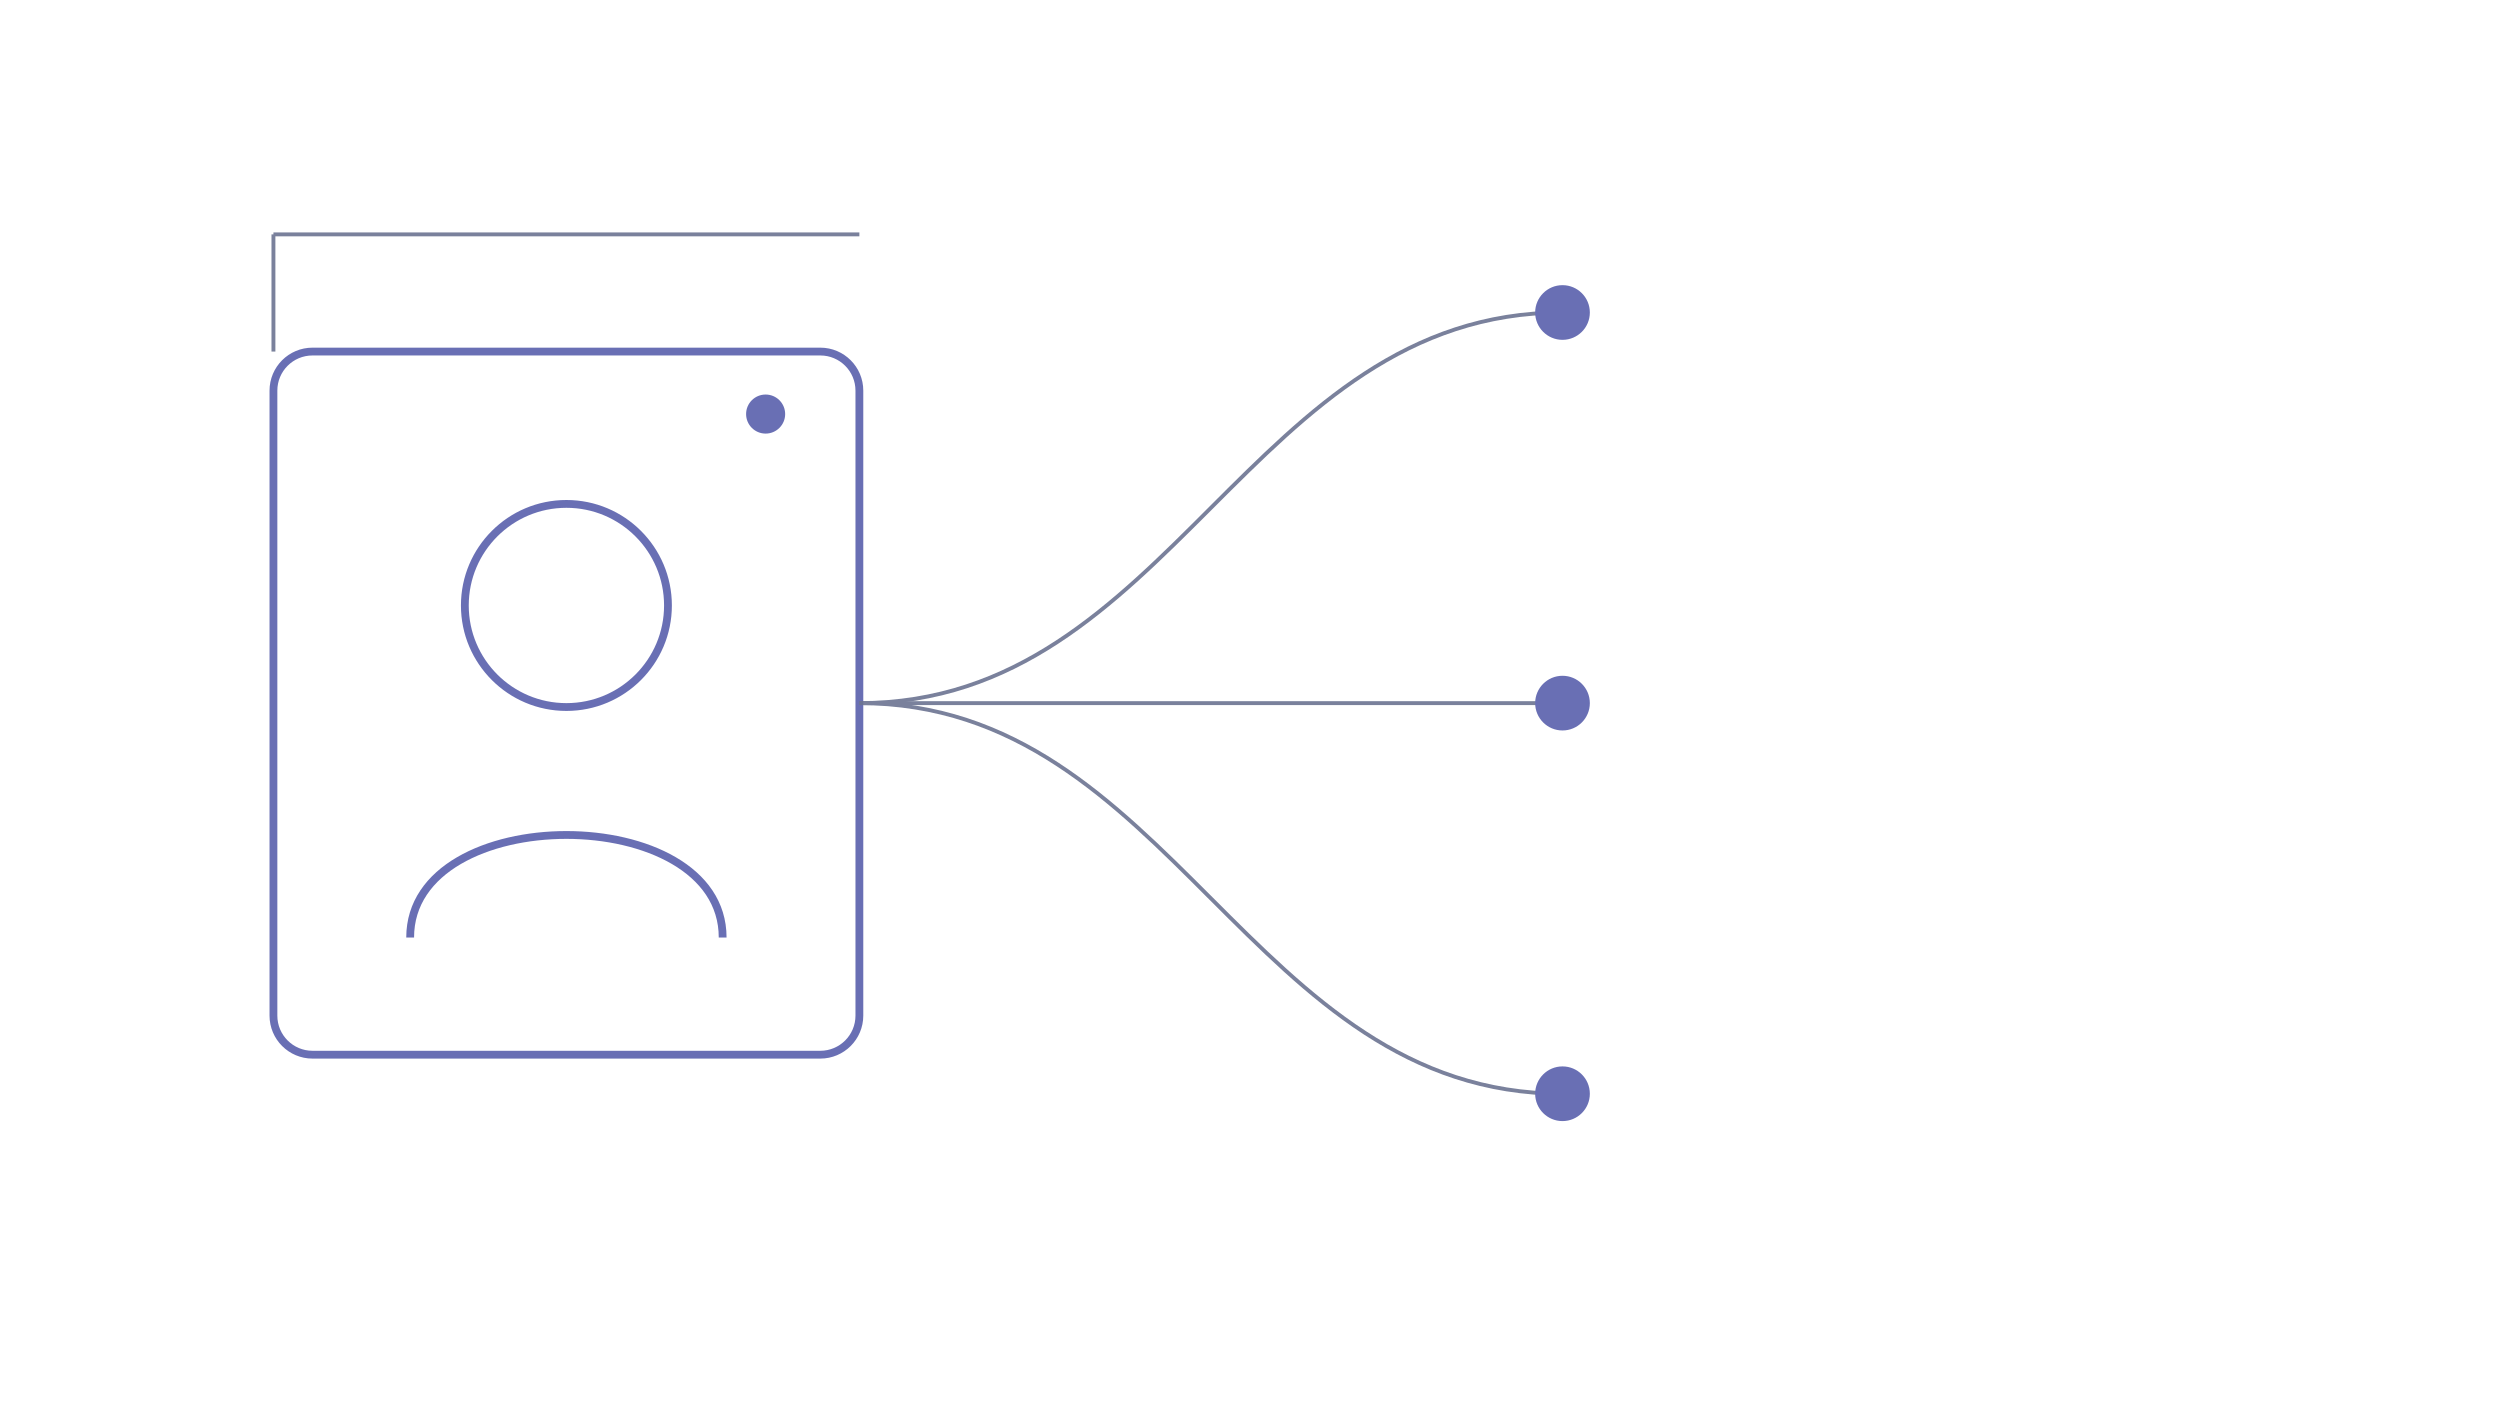
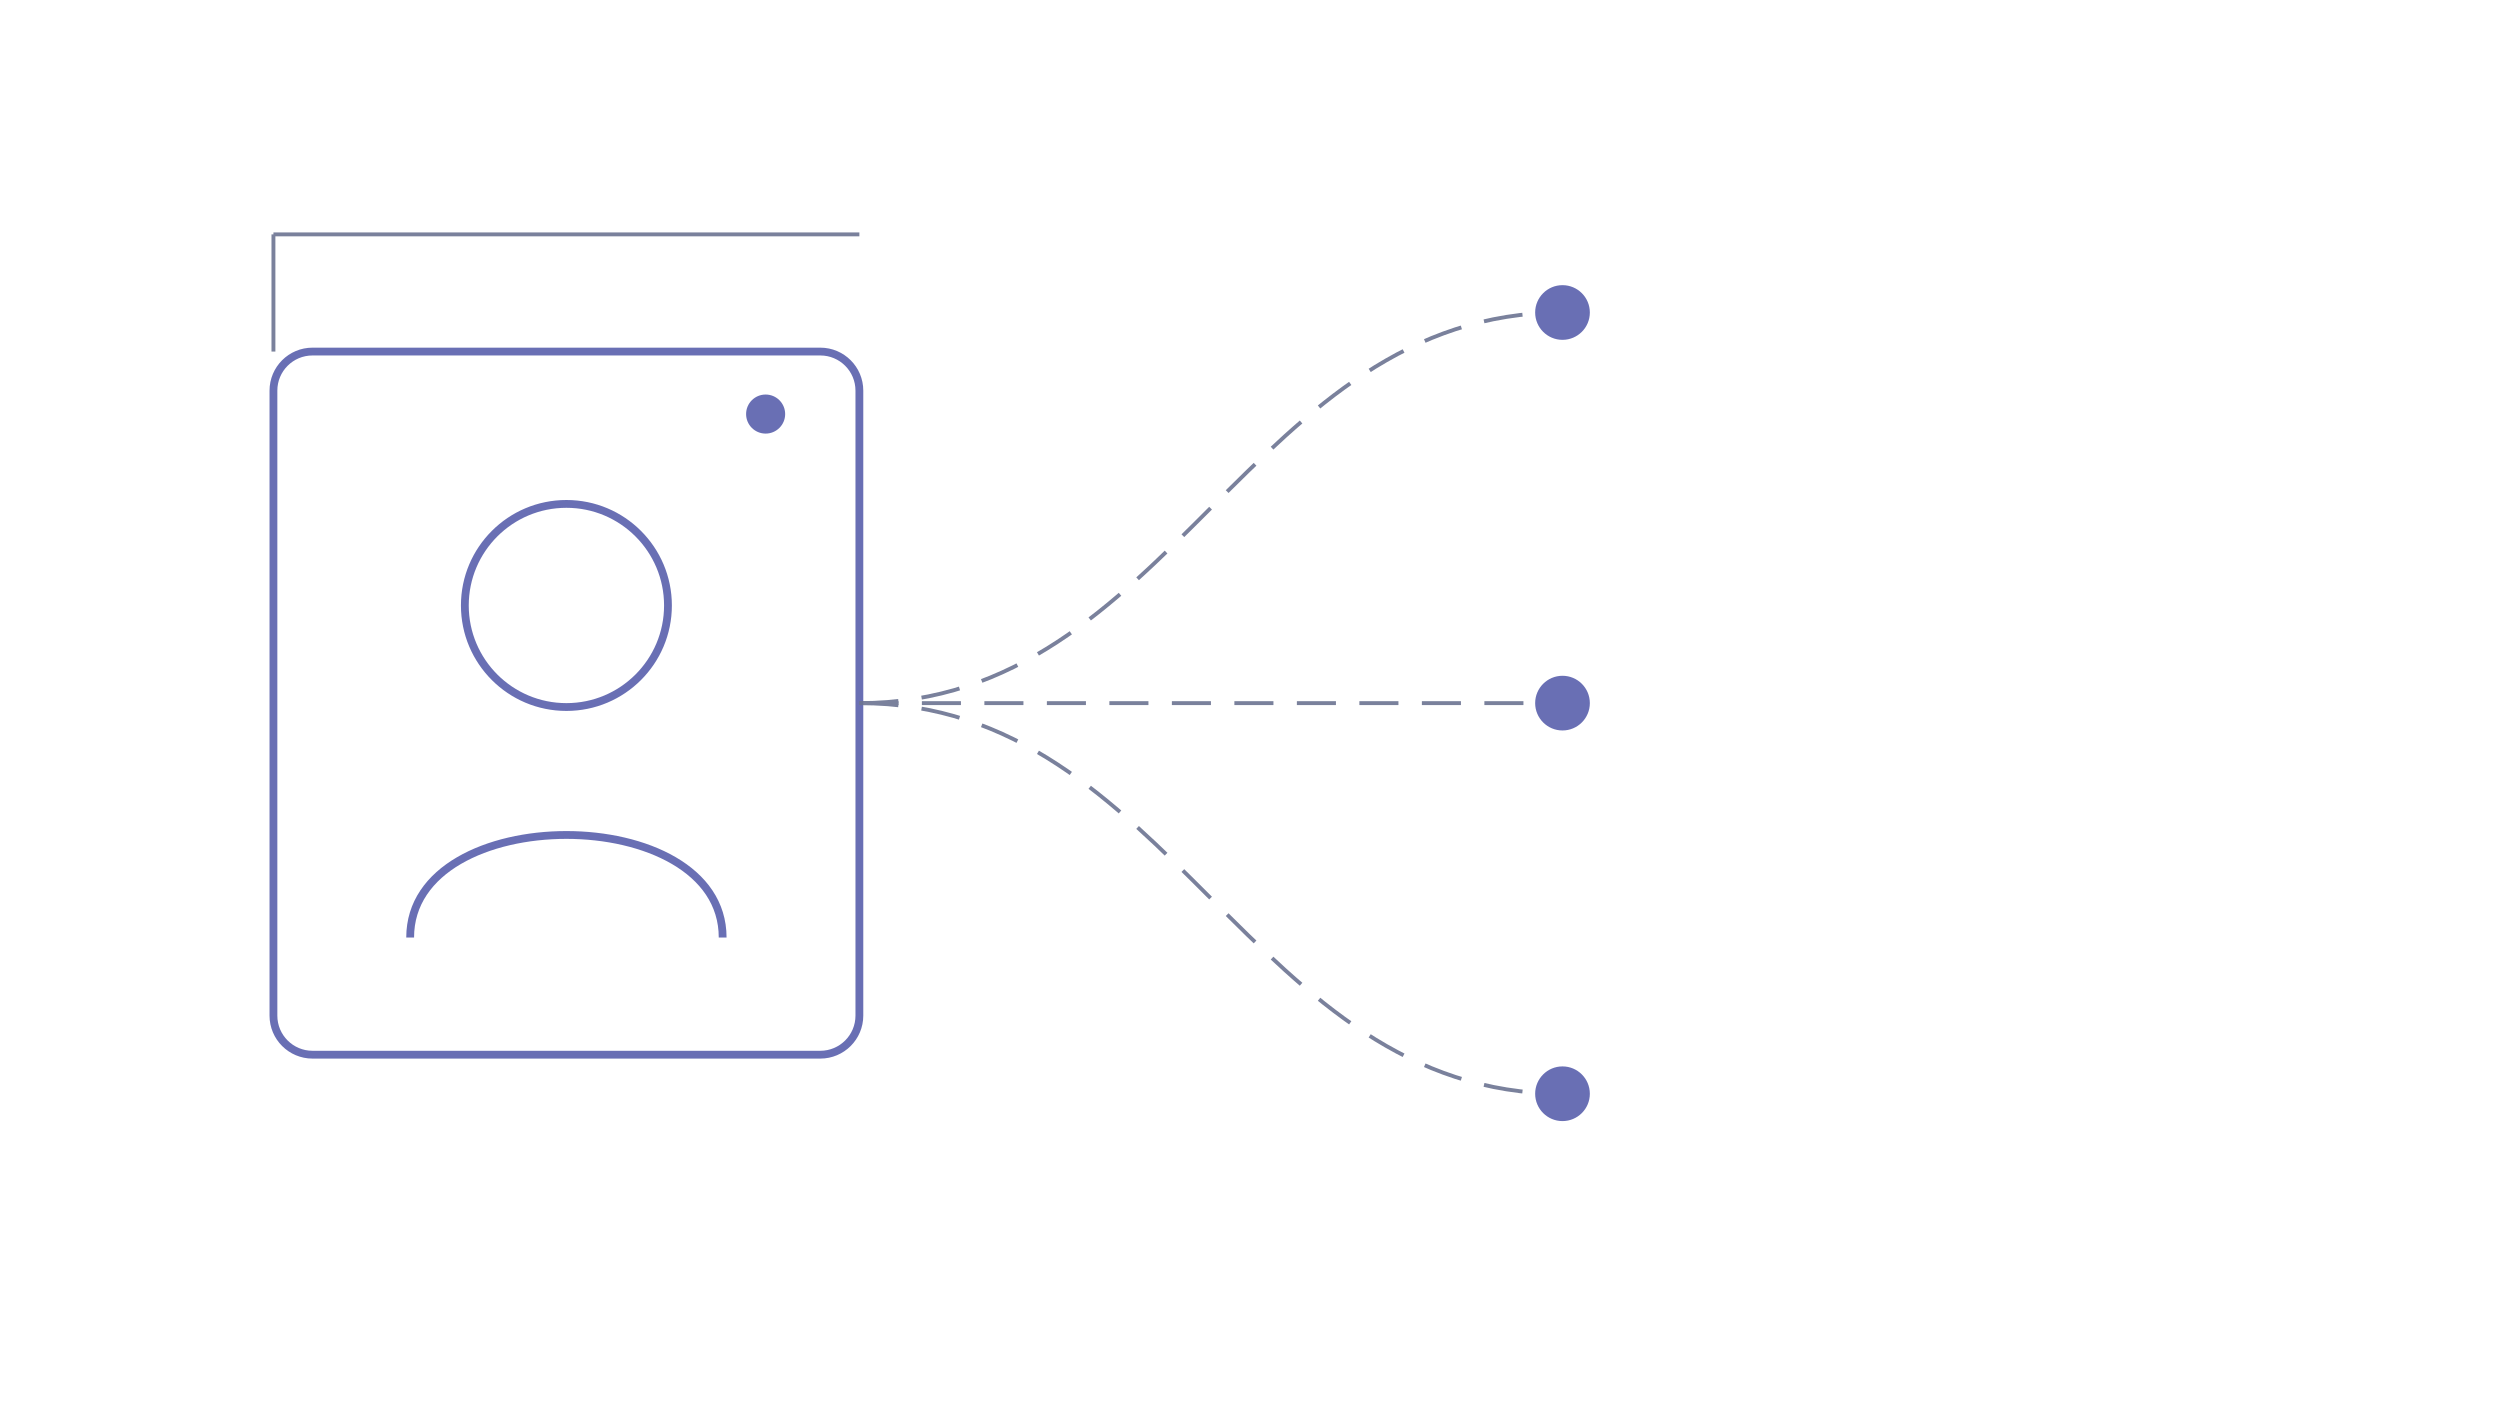
<svg xmlns="http://www.w3.org/2000/svg" viewBox="0 0 640 360" width="640" height="360" role="img" aria-label="A video avatar branching a conversation into three segment paths">
+   <style>
+     /* Connectors carry a slow dash so the diagram reads as flowing left to right. */
+     .flow {
+       stroke-dasharray: 10 6;
+       animation: flow 0.8s linear infinite;
+       @media (prefers-reduced-motion: reduce) {
+         stroke-dasharray: none;
+         animation: none;
+       }
+     }
+     @keyframes flow { to { stroke-dashoffset: -16; } }
+   </style>
  <rect x="70" y="90" width="150" height="180" rx="10" fill="none" stroke="#696fb4" stroke-width="2" />
  <circle cx="145" cy="155" r="26" fill="none" stroke="#696fb4" stroke-width="2" />
  <path d="M 105 240 C 105 205, 185 205, 185 240" fill="none" stroke="#696fb4" stroke-width="2" />
  <circle cx="196" cy="106" r="5" fill="#696fb4">
    <animate attributeName="opacity" values="1;0.3;1" dur="2s" repeatCount="indefinite" />
  </circle>
-   <g stroke="#6b7391" stroke-width="1" opacity="0.9">
+   <g class="flow" stroke="#6b7391" stroke-width="1" opacity="0.9">
    <path d="M 220 180 C 300 180, 320 80, 400 80" fill="none" />
    <path d="M 220 180 L 400 180" fill="none" />
    <path d="M 220 180 C 300 180, 320 280, 400 280" fill="none" />
  </g>
  <g fill="#696fb4">
    <circle cx="400" cy="80" r="7" />
    <circle cx="400" cy="180" r="7" />
    <circle cx="400" cy="280" r="7" />
  </g>
  <g stroke="#6b7391" stroke-width="1" opacity="0.9">
    <line x1="70" y1="60" x2="220" y2="60" />
    <line x1="70" y1="60" x2="70" y2="90" />
  </g>
</svg>
